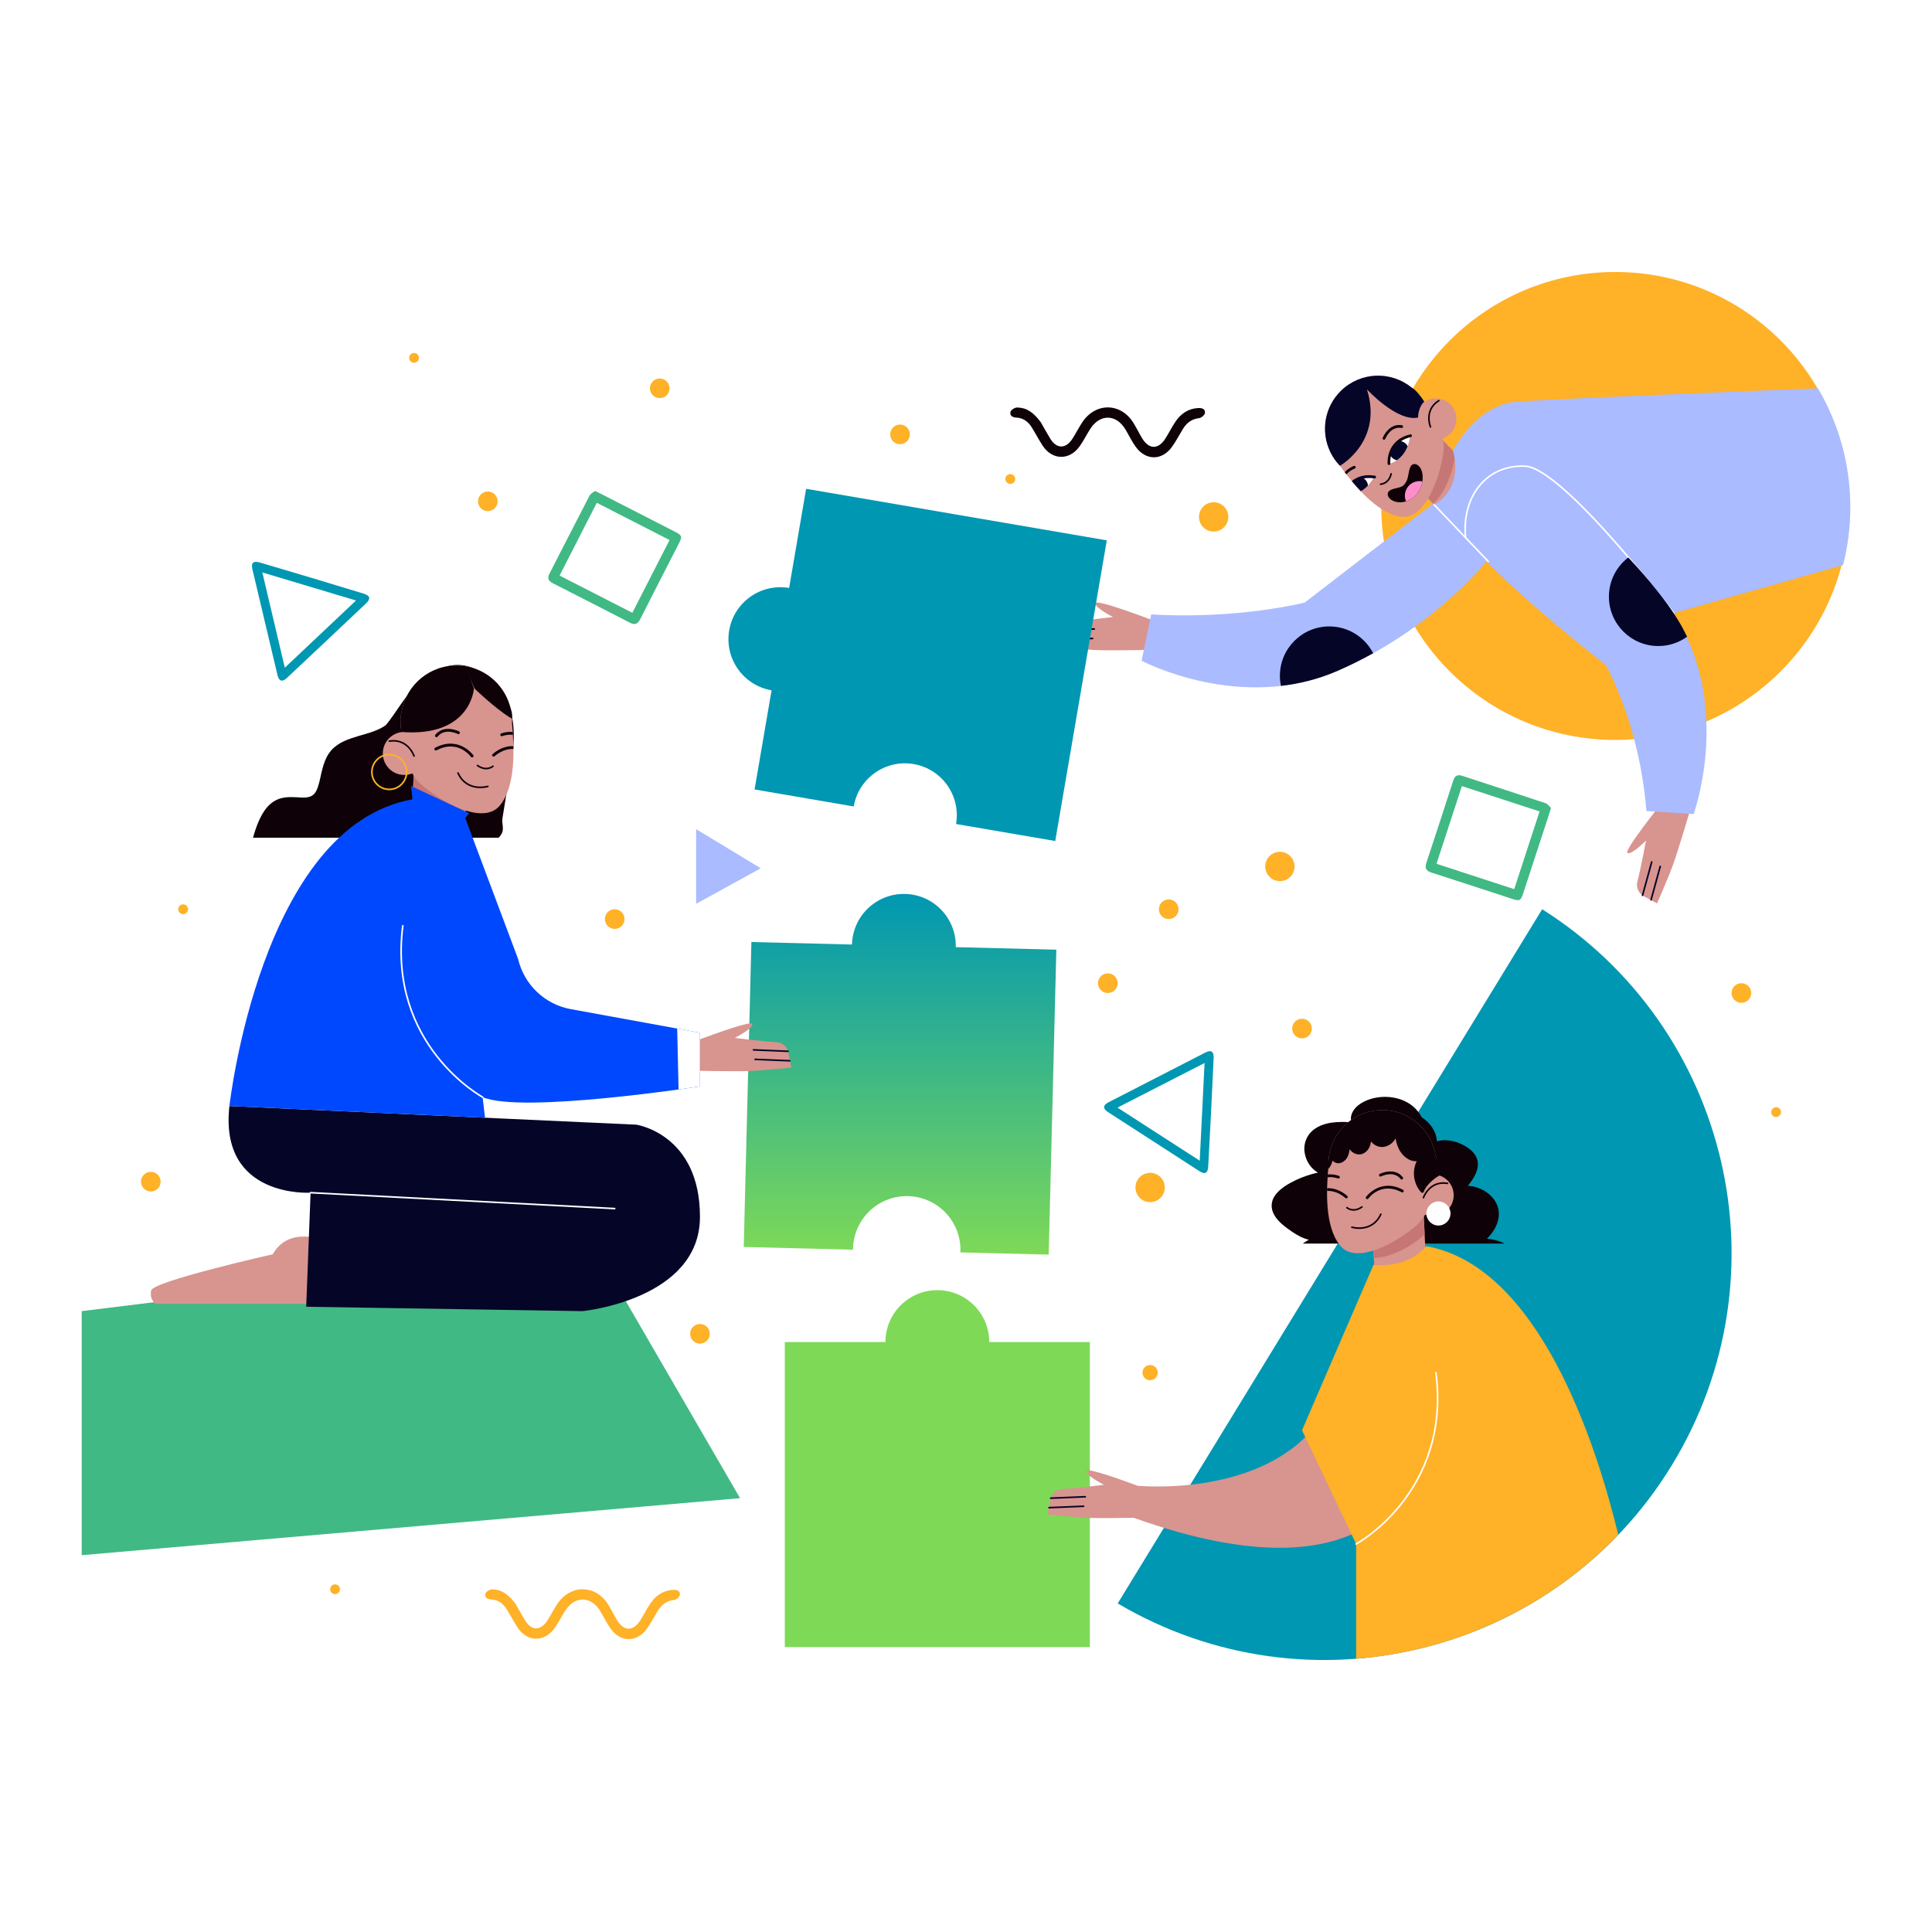
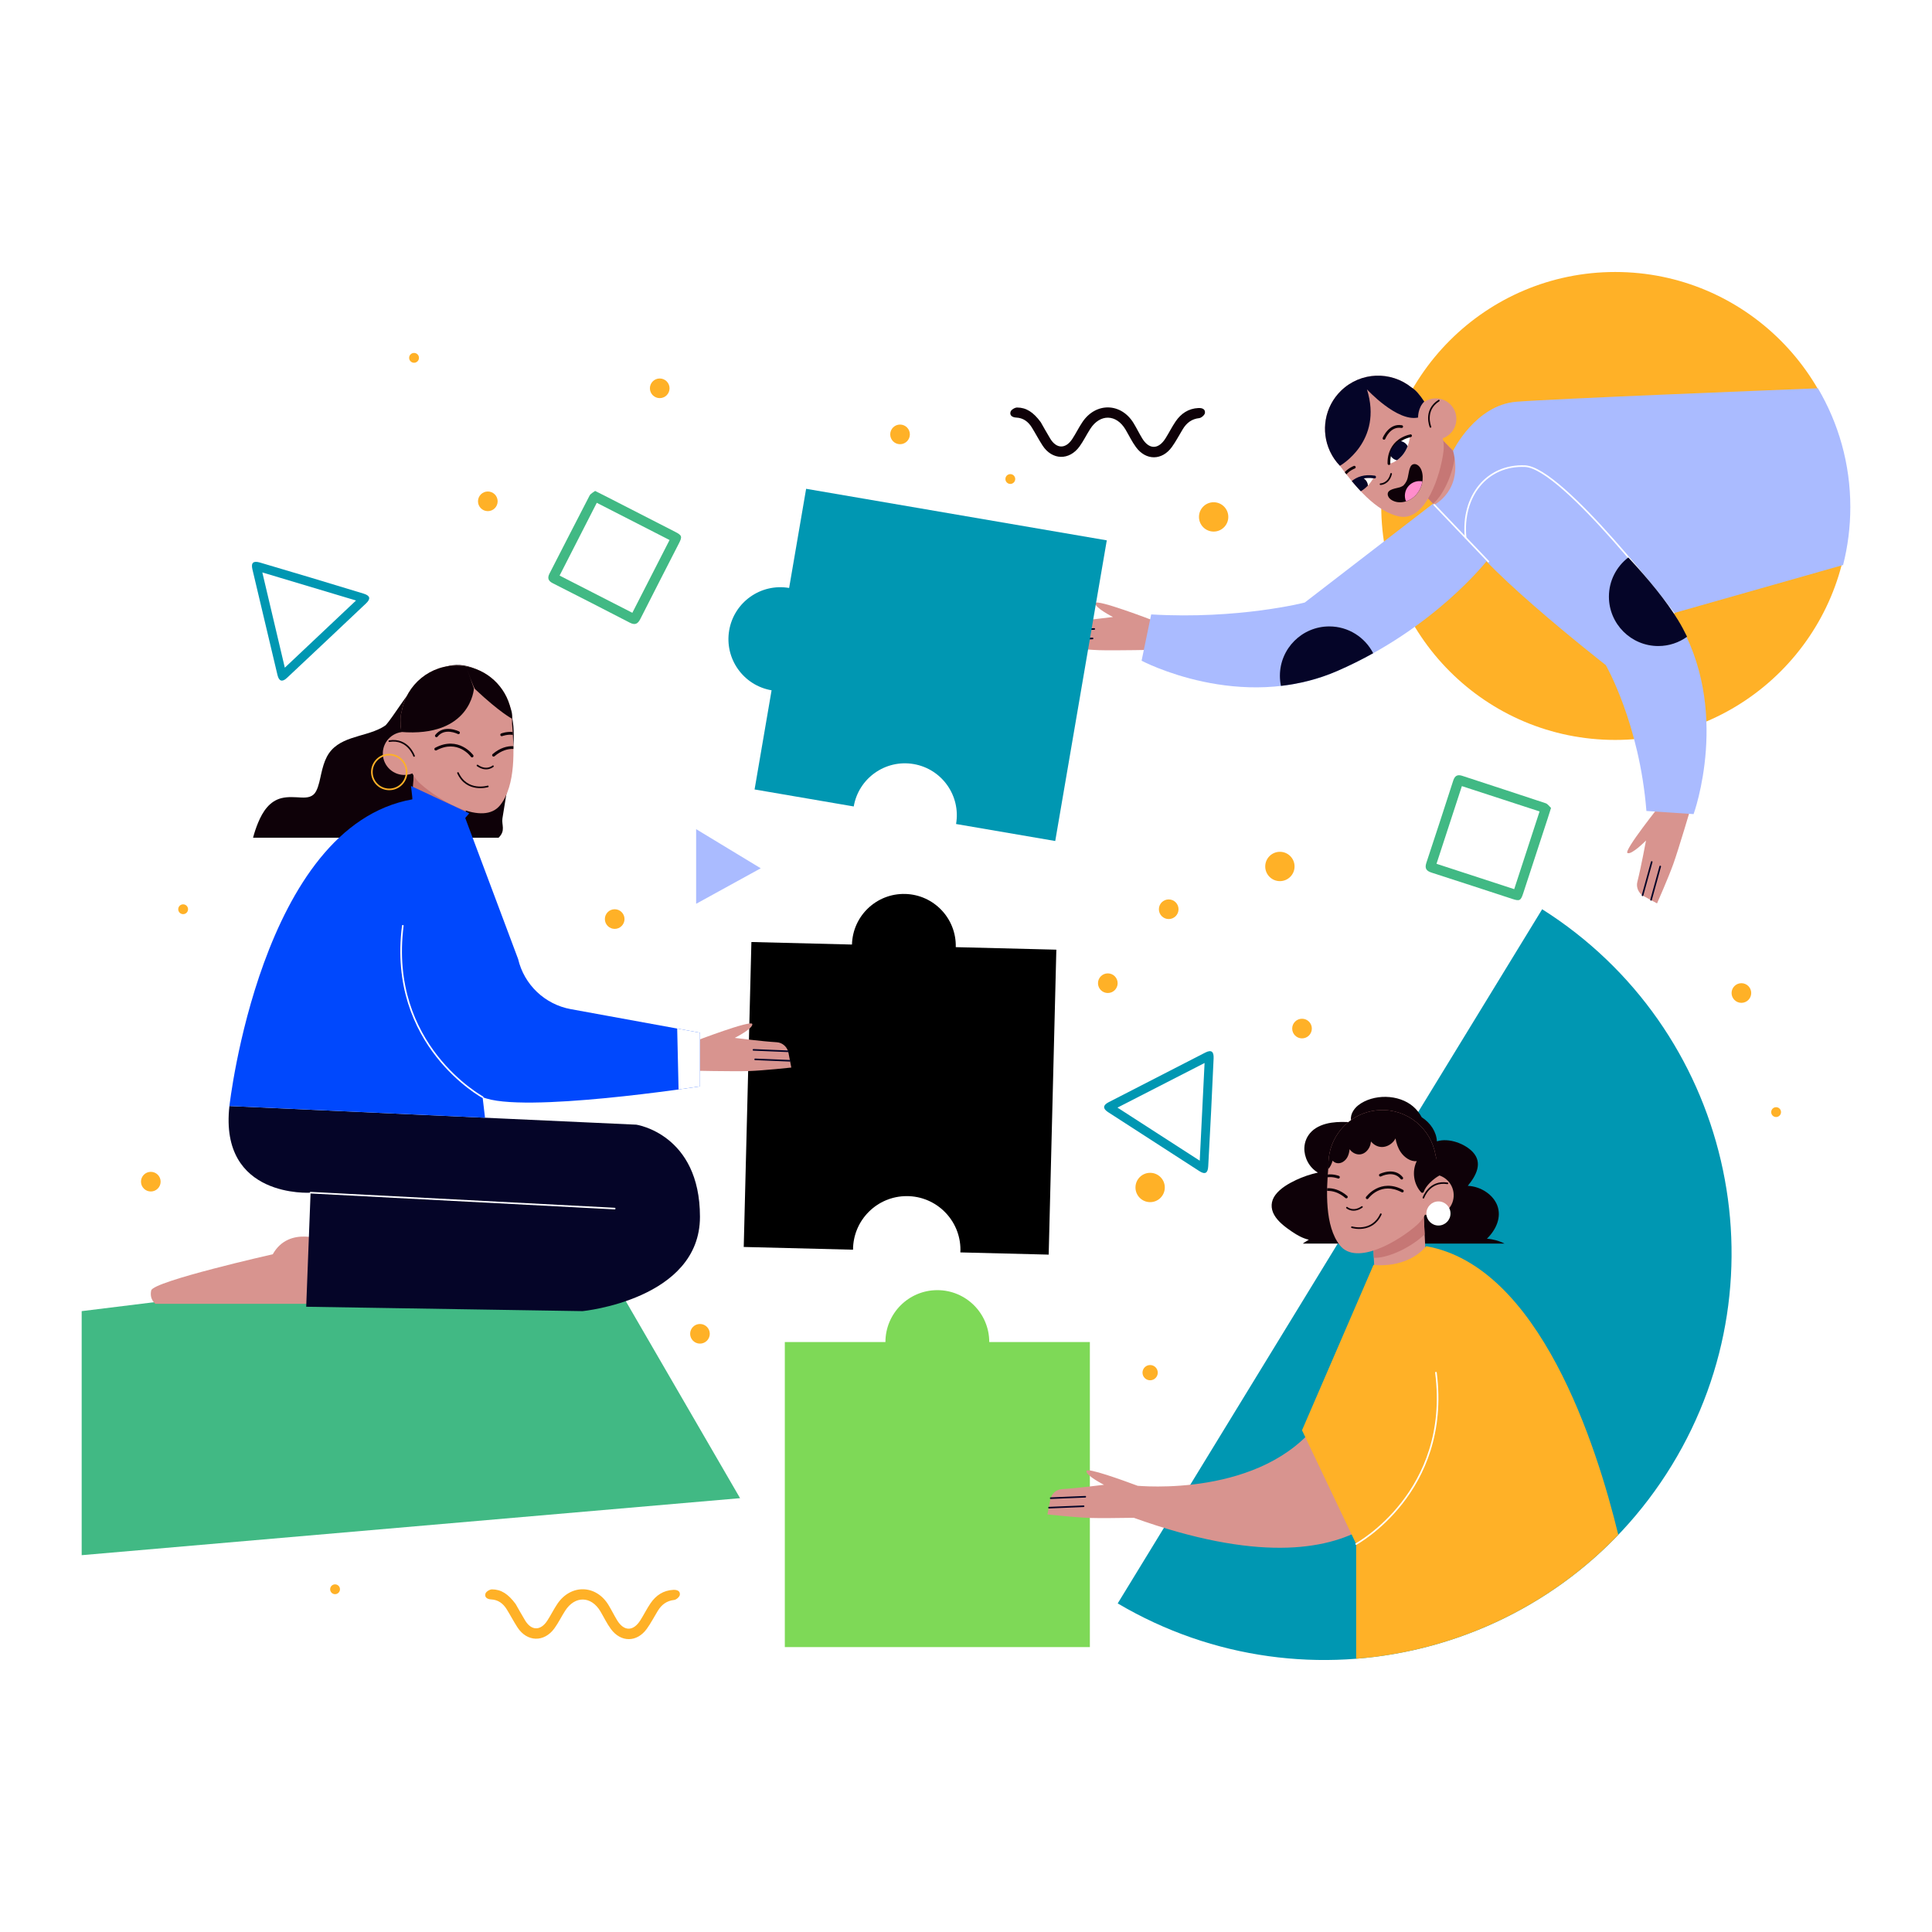
<svg xmlns="http://www.w3.org/2000/svg" width="600" height="600" viewBox="0 0 600 600" fill="none">
  <g clip-path="url(#clip0_234_224)">
    <path d="M600 0H0V600H600V0Z" fill="white" />
    <path d="M307.222 416.788C307.222 407.884 300.004 400.666 291.1 400.666C282.196 400.666 274.979 407.884 274.979 416.788H243.733V511.522H338.467V416.788H307.222Z" fill="#7ED957" />
    <path d="M296.822 294.146C297.046 285.246 290.011 277.849 281.111 277.625C272.21 277.402 264.814 284.436 264.589 293.336L233.353 292.552L230.975 387.256L264.916 388.108C264.936 378.912 272.395 371.464 281.596 371.464C290.808 371.464 298.277 378.932 298.277 388.145C298.277 388.415 298.249 388.678 298.236 388.945L325.679 389.634L328.057 294.93L296.822 294.146Z" fill="url(#paint0_linear_234_224)" />
    <path d="M501.617 229.792C541.746 229.792 574.278 197.26 574.278 157.13C574.278 117.001 541.746 84.469 501.617 84.469C461.487 84.469 428.956 117.001 428.956 157.13C428.956 197.26 461.487 229.792 501.617 229.792Z" fill="#FFB127" />
    <path d="M357.988 192.641C357.988 192.641 340.391 185.879 340.187 187.324C339.983 188.77 345.642 191.615 345.642 191.615C345.642 191.615 337.228 192.689 332.576 192.965C330.816 193.069 329.305 194.437 328.966 196.213L328.082 200.826C328.082 200.826 336.62 201.75 341.28 201.913C345.94 202.076 359.903 201.776 359.903 201.776L357.988 192.641Z" fill="#D8948F" />
    <path d="M329.095 195.773L339.83 195.331" stroke="#050528" stroke-width="0.5" stroke-miterlimit="10" stroke-linecap="round" stroke-linejoin="round" />
    <path d="M328.571 198.719L339.306 198.277" stroke="#050528" stroke-width="0.5" stroke-miterlimit="10" stroke-linecap="round" stroke-linejoin="round" />
    <path d="M515.92 249.58C515.92 249.58 504.12 264.282 505.434 264.917C506.749 265.552 511.182 261.026 511.182 261.026C511.182 261.026 509.642 269.369 508.489 273.882C508.052 275.591 508.896 277.446 510.484 278.311L514.608 280.558C514.608 280.558 518.088 272.706 519.662 268.318C521.238 263.929 525.203 250.538 525.203 250.538L515.92 249.58Z" fill="#D8948F" />
    <path d="M510.104 278.053L512.953 267.694" stroke="#050528" stroke-width="0.5" stroke-miterlimit="10" stroke-linecap="round" stroke-linejoin="round" />
    <path d="M512.752 279.45L515.599 269.09" stroke="#050528" stroke-width="0.5" stroke-miterlimit="10" stroke-linecap="round" stroke-linejoin="round" />
    <path d="M459.512 159.887C462.643 156.841 462.714 151.789 459.668 148.657L448.472 137.146C445.428 134.015 440.375 133.944 437.244 136.99C434.113 140.035 434.042 145.087 437.088 148.218L448.284 159.73C451.328 162.862 456.382 162.932 459.512 159.887Z" fill="#D8948F" />
    <path d="M436.759 137.461L437.729 136.518C440.593 133.733 445.216 133.796 448.002 136.661L451.972 140.742C451.348 147.322 448.034 154.014 445.06 156.414L436.618 147.733C433.831 144.869 433.895 140.246 436.759 137.461Z" fill="#C67775" />
    <path d="M416.122 144.654C414.832 143.321 413.825 141.821 413.074 140.232C413.035 140.168 413.009 140.122 412.997 140.099C412.997 140.099 413.006 140.088 413.009 140.087C410.16 133.908 411.323 126.353 416.478 121.339C422.539 115.445 431.962 115.151 438.37 120.347C438.377 120.35 438.385 120.352 438.392 120.355C441.538 122.185 445.362 129.751 447.322 133.998C448.211 135.925 448.546 138.053 448.29 140.16C447.422 147.305 442.848 161.944 434.688 160.422C427.342 159.052 420.578 150.708 416.122 144.654Z" fill="#D8948F" />
    <path d="M428.729 150.368C428.729 150.368 431.269 150.358 432.031 147.157" stroke="#0E0108" stroke-width="0.5" stroke-miterlimit="10" stroke-linecap="round" stroke-linejoin="round" />
    <path d="M435.605 132.79C435.666 132.73 435.71 132.65 435.727 132.56C435.769 132.329 435.616 132.107 435.384 132.065C431.306 131.326 429.436 135.929 429.418 135.976C429.331 136.194 429.438 136.441 429.656 136.529C429.875 136.615 430.123 136.51 430.21 136.29C430.274 136.127 431.844 132.29 435.232 132.904C435.372 132.93 435.509 132.883 435.605 132.79Z" fill="#0E0108" />
    <path d="M418.138 147.319C417.96 147.09 417.785 146.864 417.612 146.639C418.814 145.316 420.422 144.708 420.449 144.697C420.67 144.617 420.916 144.731 420.995 144.953C421.075 145.174 420.961 145.417 420.74 145.499C420.715 145.507 419.186 146.082 418.138 147.319Z" fill="#0E0108" />
    <path d="M431.78 143.939C431.78 143.939 437.299 142.643 437.962 134.902C437.962 134.902 429.848 137.944 431.78 143.939Z" fill="white" />
    <path d="M431.653 144.287C431.743 144.199 431.794 144.073 431.78 143.939C431.754 143.672 431.213 137.394 438.16 135.731C438.389 135.676 438.529 135.446 438.475 135.217C438.42 134.988 438.19 134.848 437.962 134.902C430.28 136.741 430.924 143.952 430.932 144.025C430.956 144.259 431.165 144.43 431.399 144.406C431.498 144.396 431.586 144.352 431.653 144.287Z" fill="#0E0108" />
    <path d="M450.491 125.656C448.032 123.127 443.989 123.071 441.461 125.53C438.932 127.988 438.876 132.031 441.335 134.558C443.793 137.087 447.836 137.143 450.363 134.684C452.892 132.227 452.948 128.184 450.491 125.656Z" fill="#D8948F" />
    <path d="M444.251 132.577C444.251 132.577 442.09 127.42 446.842 124.411" stroke="#0E0108" stroke-width="0.5" stroke-miterlimit="10" stroke-linecap="round" stroke-linejoin="round" />
    <path d="M433.828 142.938C433.34 142.831 432.87 142.616 432.469 142.262C432.058 141.899 431.782 141.446 431.616 140.962C432 139.277 433.174 137.941 434.41 136.957C435.146 136.94 435.893 137.182 436.489 137.707C436.774 137.958 436.991 138.253 437.158 138.57C436.3 140.825 434.959 142.159 433.828 142.938Z" fill="#050528" />
    <path d="M423.497 148.572C424.372 148.403 425.371 148.367 426.509 148.518C425.971 149.418 425.403 150.18 424.819 150.798C424.787 150.442 424.699 150.085 424.534 149.744C424.291 149.248 423.925 148.858 423.497 148.572Z" fill="white" />
    <path d="M422.604 152.561C422.64 152.539 422.677 152.519 422.713 152.497C422.834 152.424 422.957 152.35 423.079 152.268C423.19 152.195 423.3 152.118 423.41 152.036C423.541 151.942 423.671 151.838 423.802 151.733C423.906 151.648 424.012 151.565 424.116 151.472C424.272 151.334 424.428 151.182 424.584 151.027C424.662 150.949 424.741 150.881 424.819 150.798C424.787 150.442 424.699 150.085 424.534 149.744C424.291 149.248 423.926 148.859 423.498 148.572C424.373 148.403 425.372 148.367 426.51 148.518C426.618 148.532 426.725 148.543 426.835 148.561C427.068 148.598 427.286 148.44 427.324 148.208C427.361 147.976 427.202 147.757 426.97 147.72C423.652 147.187 421.354 148.133 419.804 149.399C419.87 149.478 419.938 149.557 420.004 149.636C420.004 149.636 420.004 149.636 420.006 149.64C420.114 149.77 420.227 149.899 420.336 150.029C421.062 150.884 421.819 151.733 422.604 152.561Z" fill="#050528" />
    <path d="M433.981 155.936C435.348 156.133 436.738 155.812 437.939 155.152C440.17 153.925 441.617 151.464 441.806 148.951C441.904 147.662 441.721 146.159 440.942 145.087C440.144 143.99 438.665 143.621 437.996 145.038C437.346 146.418 437.478 148.019 436.816 149.402C436.574 149.905 436.241 150.378 435.839 150.782C435.515 151 435.161 151.184 434.767 151.32C433.703 151.685 430.888 151.866 430.966 153.5C431.034 154.946 432.742 155.758 433.981 155.936Z" fill="#0E0108" />
    <path d="M437.432 150.947C438.545 149.687 440.191 149.201 441.731 149.495C441.389 151.813 440.008 154.015 437.939 155.152C437.525 155.378 437.084 155.549 436.634 155.688C436.008 154.13 436.246 152.291 437.432 150.947Z" fill="#FF8DCC" />
    <path d="M445.058 156.414L405.199 187.121C405.199 187.121 384.697 192.412 357.514 190.814L354.532 205.195C354.532 205.195 385.193 221.441 415.272 208.391C445.351 195.341 461.863 174.034 461.863 174.034L445.058 156.414Z" fill="#AABBFF" />
    <path d="M520.783 192.226C509.882 174.334 479.137 145.994 472.061 145.994C462.227 145.994 454.255 153.966 454.255 163.8C454.255 171.872 498.697 206.556 498.697 206.556C498.697 206.556 509.155 224.706 511.308 251.852L525.962 252.829C525.962 252.829 537.842 220.226 520.783 192.226Z" fill="#AABBFF" />
    <path d="M572.388 175.469C573.852 169.717 574.634 163.693 574.634 157.487C574.634 144.014 570.954 131.408 564.565 120.592C550.061 121.163 482.299 123.856 470.935 124.766C458.195 125.788 451.264 140.004 451.264 140.004C454.508 152.304 445.415 156.769 445.415 156.769C453.314 174.613 510.929 192.928 510.929 192.928L572.388 175.469Z" fill="#AABBFF" />
    <path d="M445.415 156.77L462.221 174.391" stroke="white" stroke-width="0.5" stroke-miterlimit="10" stroke-linecap="round" stroke-linejoin="round" />
    <path d="M519.758 190.421C519.758 190.421 485.431 145.252 473.597 144.764C461.762 144.277 453.876 154.073 455.154 166.982" stroke="white" stroke-width="0.5" stroke-miterlimit="10" stroke-linecap="round" stroke-linejoin="round" />
    <path d="M523.94 197.743C523.106 196.012 522.179 194.288 521.14 192.583C517.591 186.758 511.936 179.83 505.682 173.129C502.03 175.933 499.664 180.331 499.664 185.292C499.664 193.764 506.532 200.632 515.004 200.632C518.342 200.632 521.423 199.554 523.94 197.743Z" fill="#050528" />
    <path d="M426.454 202.861C423.905 197.923 418.764 194.54 412.824 194.54C404.352 194.54 397.484 201.408 397.484 209.881C397.484 210.955 397.597 212.003 397.807 213.013C403.498 212.36 409.396 210.941 415.274 208.39C419.24 206.67 422.964 204.803 426.454 202.861Z" fill="#050528" />
    <path d="M424.519 120.924C424.519 120.924 433.867 131.076 440.401 129.67C440.401 129.67 440.293 126.662 442.32 124.716C441.011 122.735 439.649 121.086 438.394 120.355C438.386 120.352 438.378 120.35 438.371 120.347C431.962 115.15 422.54 115.444 416.479 121.339C411.324 126.353 410.161 133.908 413.01 140.087L412.998 140.099C413.01 140.122 413.036 140.168 413.075 140.232C413.826 141.822 414.834 143.321 416.123 144.654C416.123 144.654 429.595 137.107 424.519 120.924Z" fill="#050528" />
    <path d="M478.934 282.372C537.174 319.198 555.254 396.084 519.184 455.075C483.113 514.064 406.435 533.01 347.114 497.952L478.934 282.372Z" fill="#0097B2" />
    <path d="M467.22 386.201H404.592C405.197 385.784 405.82 385.384 406.466 385.009C404.542 384.566 402.803 383.564 401.268 382.526C399.113 381.068 396.902 379.402 395.713 377.296C394.562 375.259 394.643 373.021 396.083 371.09C397.571 369.096 400.039 367.627 402.479 366.467C404.61 365.454 406.907 364.687 409.285 364.157C406.432 362.504 404.968 359.246 405.079 356.46C405.154 354.592 405.894 352.764 407.39 351.328C408.917 349.862 411.17 349.004 413.464 348.665C415.552 348.356 417.668 348.385 419.772 348.54C419.014 346.752 420.139 344.56 421.834 343.237C424.099 341.47 427.288 340.58 430.406 340.64C433.585 340.702 436.655 341.731 438.85 343.616C439.991 344.597 440.869 345.737 441.52 346.962C444.316 348.761 446.099 351.552 446.243 354.443C450.061 353.269 455.029 355.264 457.366 357.752C460.552 361.146 458.448 365.098 455.839 368.263C460.003 368.477 463.716 371.068 464.977 374.332C466.376 377.953 464.69 381.839 461.779 384.695C463.675 384.826 465.594 385.362 467.22 386.201Z" fill="#0E0108" />
    <path d="M435.302 402.978C439.729 402.768 443.178 398.974 442.968 394.548L442.194 378.272C441.984 373.846 438.19 370.397 433.764 370.607C429.337 370.817 425.888 374.611 426.098 379.037L426.872 395.312C427.082 399.738 430.877 403.188 435.302 402.978Z" fill="#D8948F" />
    <path d="M433.079 370.639L434.449 370.574C438.498 370.382 441.97 373.538 442.162 377.587L442.435 383.358C437.539 387.94 430.523 390.8 426.648 390.625L426.065 378.353C425.874 374.303 429.03 370.831 433.079 370.639Z" fill="#C67775" />
    <path d="M412.558 362.237C412.474 360.356 412.716 358.54 413.213 356.826C413.226 356.752 413.238 356.698 413.244 356.672C413.244 356.672 413.258 356.671 413.261 356.671C415.248 350.059 421.208 345.098 428.497 344.752C437.066 344.345 444.426 350.453 445.805 358.71C445.807 358.717 445.814 358.724 445.817 358.732C446.978 362.237 444.8 370.559 443.435 375.103C442.816 377.166 441.64 379.008 440.029 380.437C434.568 385.285 421.252 393.338 416.072 386.698C411.409 380.722 411.876 369.835 412.558 362.237Z" fill="#D8948F" />
    <path d="M418.3 375.054C418.3 375.054 420.239 376.752 422.968 374.832" stroke="#0E0108" stroke-width="0.5" stroke-miterlimit="10" stroke-linecap="round" stroke-linejoin="round" />
    <path d="M435.341 366.312C435.428 366.307 435.515 366.277 435.588 366.22C435.775 366.072 435.808 365.8 435.66 365.612C433.057 362.31 428.542 364.552 428.497 364.576C428.284 364.684 428.2 364.944 428.308 365.156C428.416 365.369 428.675 365.455 428.888 365.346C429.048 365.266 432.818 363.404 434.981 366.148C435.07 366.262 435.205 366.319 435.341 366.312Z" fill="#0E0108" />
    <path d="M412.298 365.617C412.316 365.323 412.336 365.034 412.356 364.746C414.158 364.549 415.79 365.167 415.818 365.177C416.04 365.264 416.149 365.516 416.062 365.737C415.974 365.959 415.724 366.068 415.501 365.981C415.476 365.974 413.928 365.382 412.298 365.617Z" fill="#0E0108" />
    <path d="M424.609 372.396C424.736 372.39 424.86 372.329 424.94 372.217C425.099 371.996 428.908 366.86 435.306 370.266C435.517 370.378 435.779 370.298 435.89 370.087C436.002 369.876 435.922 369.614 435.712 369.503C428.638 365.738 424.279 371.653 424.237 371.713C424.098 371.908 424.142 372.178 424.337 372.317C424.42 372.376 424.516 372.401 424.609 372.396Z" fill="#0E0108" />
    <path d="M412.152 369.004C413.995 368.938 416.156 369.487 418.399 371.393C418.582 371.548 418.603 371.82 418.448 372.002C418.294 372.185 418.021 372.206 417.839 372.053C415.77 370.295 413.801 369.786 412.136 369.845C412.139 369.562 412.146 369.283 412.152 369.004Z" fill="#0E0108" />
    <path d="M451.451 370.894C451.28 367.32 448.246 364.56 444.672 364.729C441.098 364.9 438.338 367.934 438.508 371.508C438.678 375.082 441.713 377.842 445.286 377.672C448.86 377.503 451.62 374.467 451.451 370.894Z" fill="#D8948F" />
    <path d="M442.056 371.962C442.056 371.962 443.879 366.589 449.514 367.495" stroke="#0E0108" stroke-width="0.5" stroke-miterlimit="10" stroke-linecap="round" stroke-linejoin="round" />
    <path d="M419.849 381.125C419.849 381.125 426.122 383.012 428.834 377.084" stroke="#0E0108" stroke-width="0.5" stroke-miterlimit="10" stroke-linecap="round" stroke-linejoin="round" />
    <path d="M412.558 362.237C412.474 360.356 412.716 358.54 413.213 356.826C413.226 356.752 413.238 356.698 413.244 356.672C413.244 356.672 413.258 356.671 413.261 356.671C415.248 350.059 421.208 345.098 428.497 344.752C437.066 344.345 444.426 350.453 445.805 358.711C445.807 358.718 445.814 358.726 445.817 358.733C446.339 360.308 447.096 365.299 447.013 365.08C445.253 365.983 442.74 368.287 442.194 370.081C442.09 370.424 441.624 370.586 441.362 370.301C438.964 367.688 438.444 363.731 439.988 360.589C438.048 360.85 436.051 359.354 434.993 357.786C434.14 356.52 433.655 355.054 433.385 353.544C433.238 353.825 433.068 354.1 432.852 354.365C432.043 355.357 430.878 356.052 429.598 356.192C428.108 356.356 426.69 355.627 425.778 354.502C425.707 355.085 425.568 355.656 425.316 356.201C424.789 357.335 423.788 358.306 422.515 358.49C421.258 358.673 420.005 358.03 419.244 357.046C419.203 356.993 419.172 356.936 419.135 356.882C418.962 358.469 418.471 359.952 417.101 360.81C416.179 361.387 415 361.441 414.138 360.727C414.036 360.643 413.942 360.552 413.857 360.455C413.574 361.45 413.146 362.402 412.487 363.082C412.51 362.798 412.534 362.512 412.558 362.237Z" fill="#0E0108" />
    <path d="M450.464 376.855C450.464 374.788 448.788 373.111 446.72 373.111C444.653 373.111 442.976 374.788 442.976 376.855C442.976 378.923 444.653 380.599 446.72 380.599C448.789 380.599 450.464 378.923 450.464 376.855Z" fill="white" />
    <path d="M326.177 465.712C326.516 463.936 328.027 462.568 329.788 462.463C334.438 462.187 342.853 461.113 342.853 461.113C342.853 461.113 337.194 458.268 337.398 456.822C337.56 455.67 348.763 459.728 353.309 461.425C359.024 461.884 397.97 463.946 412.723 436.612L438.395 457.091C438.395 457.091 428.269 498.721 352.11 471.366C347.626 471.438 341.333 471.51 338.492 471.41C333.833 471.247 325.295 470.323 325.295 470.323L326.177 465.712Z" fill="#D8948F" />
    <path d="M326.306 465.271L337.042 464.83" stroke="#050528" stroke-width="0.5" stroke-miterlimit="10" stroke-linecap="round" stroke-linejoin="round" />
    <path d="M325.782 468.217L336.517 467.776" stroke="#050528" stroke-width="0.5" stroke-miterlimit="10" stroke-linecap="round" stroke-linejoin="round" />
    <path d="M404.353 444.18L426.554 392.81C426.554 392.81 436.768 394.289 442.921 387.016C478.049 393.221 495.8 448.71 502.576 476.645C480.767 499.421 451.566 512.755 421.166 515.141V479.5L404.353 444.18Z" fill="#FFB127" />
    <path d="M421.168 479.5C421.168 479.5 450.688 463.481 445.944 426.29" stroke="white" stroke-width="0.5" stroke-miterlimit="10" stroke-linecap="round" stroke-linejoin="round" />
    <path d="M229.834 465.271L184.739 387.523L25.366 407.185V482.975L229.834 465.271Z" fill="#41B984" />
    <path d="M156.989 248.276C156.672 250.236 156.355 252.197 156.037 254.158C155.713 256.165 157.122 257.92 154.847 260.155H78.594C79.012 258.553 79.537 256.981 80.173 255.451C81.576 252.079 83.686 248.767 87.466 247.858C89.482 247.373 91.514 247.577 93.558 247.676C95.478 247.77 97.234 247.55 98.183 245.687C99.044 243.995 99.358 241.997 99.786 240.166C100.195 238.415 100.658 236.656 101.495 235.052C104.848 228.624 112.781 229.078 118.441 226.056C118.91 225.805 119.352 225.522 119.78 225.222C120.578 224.321 121.283 223.32 121.963 222.37C123.605 220.079 125.124 217.705 126.854 215.478C129.641 211.891 133.218 208.568 137.666 207.356C138.562 206.989 139.514 206.731 140.509 206.597C143.663 206.17 146.818 207.101 149.52 208.715C152.411 210.442 154.942 212.939 156.613 215.868C158.293 218.812 159.126 222.12 159.43 225.476C159.773 229.284 159.361 233.108 158.814 236.875C158.26 240.683 157.603 244.477 156.989 248.276Z" fill="#0E0108" />
    <path d="M135.556 266.77C130.99 266.552 127.43 262.639 127.648 258.072L128.446 241.283C128.663 236.717 132.576 233.158 137.143 233.375C141.709 233.592 145.268 237.505 145.051 242.071L144.253 258.862C144.035 263.429 140.122 266.987 135.556 266.77Z" fill="#D8948F" />
    <path d="M137.849 233.408L136.435 233.341C132.258 233.143 128.677 236.399 128.479 240.576L128.196 246.529C133.247 251.256 140.485 254.207 144.482 254.026L145.084 241.366C145.283 237.188 142.027 233.608 137.849 233.408Z" fill="#C67775" />
    <path d="M159.019 224.741C159.107 222.8 158.856 220.927 158.344 219.16C158.329 219.083 158.318 219.028 158.311 219.001C158.311 219.001 158.297 219 158.294 219C156.245 212.179 150.095 207.061 142.576 206.704C133.735 206.284 126.143 212.585 124.721 221.104C124.718 221.111 124.711 221.118 124.709 221.126C123.511 224.742 125.758 233.327 127.166 238.015C127.806 240.143 129.018 242.044 130.68 243.518C136.314 248.52 150.052 256.828 155.394 249.978C160.204 243.81 159.722 232.579 159.019 224.741Z" fill="#D8948F" />
    <path d="M153.096 237.964C153.096 237.964 151.096 239.716 148.28 237.734" stroke="#0E0108" stroke-width="0.5" stroke-miterlimit="10" stroke-linecap="round" stroke-linejoin="round" />
    <path d="M135.516 228.946C135.426 228.941 135.337 228.91 135.262 228.85C135.068 228.697 135.035 228.416 135.187 228.223C137.873 224.816 142.531 227.129 142.577 227.154C142.796 227.266 142.884 227.533 142.772 227.754C142.661 227.974 142.393 228.062 142.172 227.95C142.008 227.867 138.118 225.947 135.887 228.776C135.796 228.893 135.656 228.952 135.516 228.946Z" fill="#0E0108" />
    <path d="M159.287 228.228C159.268 227.926 159.248 227.627 159.227 227.33C157.367 227.128 155.684 227.765 155.656 227.776C155.426 227.866 155.314 228.126 155.404 228.354C155.494 228.583 155.752 228.695 155.982 228.606C156.008 228.595 157.607 227.986 159.287 228.228Z" fill="#0E0108" />
    <path d="M146.586 235.222C146.455 235.216 146.328 235.152 146.244 235.037C146.081 234.809 142.151 229.511 135.551 233.023C135.334 233.138 135.064 233.057 134.947 232.838C134.832 232.621 134.915 232.351 135.132 232.235C142.43 228.352 146.926 234.452 146.97 234.515C147.113 234.715 147.068 234.994 146.868 235.136C146.783 235.2 146.683 235.226 146.586 235.222Z" fill="#0E0108" />
    <path d="M159.438 231.721C157.537 231.653 155.306 232.22 152.994 234.185C152.806 234.344 152.783 234.626 152.942 234.814C153.102 235.002 153.384 235.025 153.571 234.865C155.705 233.052 157.736 232.526 159.454 232.588C159.451 232.297 159.444 232.009 159.438 231.721Z" fill="#0E0108" />
    <path d="M118.897 233.671C119.072 229.984 122.203 227.137 125.891 227.312C129.578 227.488 132.425 230.618 132.25 234.306C132.074 237.994 128.944 240.84 125.256 240.665C121.568 240.49 118.722 237.359 118.897 233.671Z" fill="#D8948F" />
    <path d="M128.588 234.773C128.588 234.773 126.708 229.23 120.895 230.165" stroke="#0E0108" stroke-width="0.5" stroke-miterlimit="10" stroke-linecap="round" stroke-linejoin="round" />
    <path d="M151.498 244.225C151.498 244.225 145.026 246.173 142.228 240.056" stroke="#0E0108" stroke-width="0.5" stroke-miterlimit="10" stroke-linecap="round" stroke-linejoin="round" />
    <path d="M124.709 221.126C124.711 221.118 124.718 221.112 124.721 221.104C126.143 212.585 133.736 206.282 142.576 206.704C150.095 207.061 156.245 212.179 158.294 219C158.297 219 158.311 219.001 158.311 219.001C158.318 219.028 158.329 219.083 158.344 219.158C158.856 220.926 159.124 221.275 159.036 223.216C159.036 223.216 155.372 221.365 147.539 214.019C147.032 213.545 145.06 207.804 145.06 207.804L147.185 213.823C147.185 213.823 146.268 229.132 124.37 227.304L124.572 226.67C124.296 224.447 124.27 222.452 124.709 221.126Z" fill="#0E0108" />
    <path d="M126.282 239.755C126.282 236.774 123.865 234.358 120.884 234.358C117.904 234.358 115.487 236.774 115.487 239.755C115.487 242.736 117.904 245.153 120.884 245.153C123.865 245.152 126.282 242.736 126.282 239.755Z" stroke="#FFB127" stroke-width="0.5" stroke-miterlimit="10" stroke-linecap="round" stroke-linejoin="round" />
    <path d="M101.004 385.364C101.004 385.364 89.824 380.42 84.71 389.522C84.71 389.522 47.573 397.894 46.955 400.759C46.337 403.625 48.304 404.917 48.304 404.917H100.217L101.004 385.364Z" fill="#D8948F" />
    <path d="M71.249 343.487L197.623 349.278C197.623 349.278 217.38 352.174 217.38 377.891C217.38 403.608 180.932 407.185 180.932 407.185L95.093 405.823L96.455 370.397C96.455 370.397 68.012 372.27 71.249 343.487Z" fill="#050528" />
    <path d="M96.456 370.397L190.897 375.336" stroke="white" stroke-width="0.5" stroke-miterlimit="10" stroke-linecap="round" stroke-linejoin="round" />
    <path d="M215.839 323.354C215.839 323.354 233.436 316.592 233.64 318.037C233.844 319.483 228.185 322.328 228.185 322.328C228.185 322.328 236.599 323.402 241.25 323.678C243.011 323.783 244.522 325.151 244.861 326.927L245.744 331.54C245.744 331.54 237.206 332.464 232.547 332.627C227.887 332.79 213.924 332.49 213.924 332.49L215.839 323.354Z" fill="#D8948F" />
    <path d="M244.73 326.486L233.996 326.045" stroke="#050528" stroke-width="0.5" stroke-miterlimit="10" stroke-linecap="round" stroke-linejoin="round" />
    <path d="M245.255 329.432L234.521 328.991" stroke="#050528" stroke-width="0.5" stroke-miterlimit="10" stroke-linecap="round" stroke-linejoin="round" />
    <path d="M71.249 343.487C71.249 343.487 80.944 256.564 128.116 248.232L127.638 244.094L145.729 252.576L144.482 254.027L160.91 297.846C162.785 305.822 169.207 311.93 177.268 313.4L217.38 320.719V337.384C217.38 337.384 161.92 345.972 149.87 340.716L150.628 347.124L71.249 343.487Z" fill="#0048FD" />
    <path d="M149.87 340.716C149.87 340.716 120.35 324.697 125.094 287.507" stroke="white" stroke-width="0.5" stroke-miterlimit="10" stroke-linecap="round" stroke-linejoin="round" />
    <path d="M217.38 320.719L210.307 319.428L210.737 338.341L217.38 337.382V320.719Z" fill="white" />
    <path d="M245.07 182.598C236.294 181.093 227.96 186.988 226.456 195.763C224.951 204.539 230.845 212.873 239.621 214.378L234.341 245.173L265.136 250.453C266.641 241.678 274.975 235.783 283.751 237.288C292.526 238.793 298.421 247.127 296.916 255.902L327.713 261.182L343.722 167.81L250.35 151.801L245.07 182.598Z" fill="#0097B2" />
    <path d="M481.688 250.913C481.238 252.326 480.943 253.274 480.635 254.219C478.105 261.961 475.577 269.704 473.04 277.444C472.298 279.707 471.932 279.906 469.735 279.191C461.362 276.463 453 273.696 444.613 271.01C442.932 270.472 442.399 269.669 442.975 267.936C445.795 259.453 448.56 250.952 451.306 242.446C451.79 240.943 452.585 240.436 454.133 240.946C462.749 243.786 471.384 246.565 479.988 249.443C480.7 249.679 481.219 250.493 481.688 250.913ZM446.119 268.259C454.224 270.904 462.175 273.498 470.25 276.133C472.912 267.979 475.493 260.071 478.127 252.001C470.006 249.353 462.097 246.774 453.998 244.133C451.35 252.245 448.768 260.15 446.119 268.259Z" fill="#41B984" />
    <path d="M184.817 152.464C186.143 153.13 187.033 153.569 187.918 154.021C195.168 157.732 202.42 161.441 209.666 165.158C211.786 166.246 211.925 166.638 210.874 168.696C206.869 176.539 202.826 184.364 198.86 192.227C198.066 193.802 197.189 194.203 195.568 193.363C187.631 189.251 179.668 185.188 171.696 181.144C170.288 180.43 169.91 179.566 170.657 178.117C174.811 170.053 178.908 161.958 183.097 153.912C183.444 153.246 184.328 152.861 184.817 152.464ZM196.38 190.309C200.261 182.719 204.068 175.271 207.936 167.708C200.299 163.802 192.893 160.015 185.335 156.15C181.448 163.756 177.662 171.163 173.786 178.75C181.382 182.636 188.785 186.424 196.38 190.309Z" fill="#41B984" />
    <path d="M376.114 345.346C375.818 350.965 375.534 356.586 375.226 362.204C375.108 364.354 374.243 364.842 372.461 363.695C362.996 357.607 353.544 351.499 344.106 345.372C342.438 344.29 342.503 343.226 344.268 342.316C354.265 337.162 364.27 332.018 374.285 326.9C376.172 325.936 376.994 326.514 376.898 328.68C376.654 334.237 376.378 339.791 376.114 345.346ZM347.044 343.978C355.693 349.559 363.967 354.896 372.589 360.46C373.094 350.243 373.582 340.398 374.09 330.124C364.885 334.838 356.138 339.319 347.044 343.978Z" fill="#0097B2" />
    <path d="M96.734 179.454C102.121 181.085 107.51 182.705 112.892 184.348C114.95 184.976 115.218 185.932 113.678 187.388C105.504 195.122 97.313 202.84 89.106 210.539C87.655 211.9 86.639 211.583 86.178 209.651C83.564 198.71 80.964 187.768 78.39 176.818C77.905 174.754 78.664 174.094 80.743 174.704C86.077 176.273 91.404 177.869 96.734 179.454ZM88.453 207.353C95.941 200.288 103.103 193.531 110.567 186.49C100.768 183.556 91.325 180.728 81.47 177.778C83.846 187.843 86.105 197.408 88.453 207.353Z" fill="#0097B2" />
    <path d="M323.215 131.113C323.833 132.19 324.954 134.219 326.15 136.202C328.092 139.423 330.932 139.483 333.011 136.319C334.136 134.605 335.033 132.739 336.181 131.042C340.366 124.86 348.192 125.06 352.056 131.426C352.984 132.955 353.77 134.569 354.695 136.099C356.831 139.628 359.712 139.664 361.928 136.181C363.03 134.449 363.936 132.59 365.089 130.897C366.774 128.423 369.078 126.865 372.178 126.715C373.314 126.66 374.363 127.033 374.206 128.257C374.126 128.876 373.112 129.776 372.445 129.848C370.094 130.105 368.528 131.327 367.357 133.232C366.214 135.094 365.215 137.057 363.938 138.82C360.87 143.054 355.906 143.088 352.794 138.876C351.542 137.182 350.628 135.238 349.549 133.415C346.682 128.57 341.628 128.464 338.582 133.205C337.438 134.987 336.51 136.916 335.276 138.63C332.075 143.08 326.737 142.934 323.772 138.356C322.585 136.524 321.577 134.576 320.422 132.722C319.314 130.944 317.779 129.782 315.581 129.678C314.438 129.624 313.469 129.043 313.84 127.858C314.029 127.25 315.163 126.557 315.868 126.559C318.708 126.571 320.906 127.981 323.215 131.113Z" fill="#0E0108" />
    <path d="M160.141 498.146C160.76 499.223 161.88 501.252 163.076 503.236C165.018 506.456 167.858 506.516 169.937 503.352C171.062 501.638 171.959 499.772 173.107 498.076C177.292 491.893 185.118 492.094 188.982 498.46C189.91 499.988 190.696 501.602 191.621 503.132C193.757 506.662 196.638 506.698 198.854 503.214C199.956 501.482 200.862 499.624 202.015 497.929C203.7 495.455 206.004 493.897 209.104 493.747C210.241 493.692 211.289 494.065 211.132 495.289C211.052 495.908 210.038 496.808 209.371 496.882C207.02 497.137 205.454 498.36 204.283 500.266C203.14 502.127 202.142 504.09 200.866 505.853C197.797 510.088 192.833 510.121 189.721 505.909C188.47 504.215 187.555 502.272 186.476 500.448C183.61 495.604 178.554 495.497 175.51 500.238C174.365 502.02 173.437 503.95 172.204 505.663C169.002 510.113 163.664 509.968 160.699 505.39C159.512 503.557 158.504 501.61 157.35 499.756C156.242 497.977 154.708 496.816 152.509 496.711C151.367 496.657 150.397 496.076 150.768 494.891C150.958 494.284 152.092 493.589 152.796 493.592C155.634 493.603 157.832 495.013 160.141 498.146Z" fill="#FFB127" />
    <path d="M216.19 257.498C223.147 261.713 229.524 265.577 236.255 269.654C229.392 273.427 222.828 277.034 216.19 280.684C216.19 273.008 216.19 265.562 216.19 257.498Z" fill="#AABBFF" />
    <path d="M362.953 285.422C364.638 285.422 366.004 284.057 366.004 282.372C366.004 280.687 364.638 279.322 362.953 279.322C361.269 279.322 359.903 280.687 359.903 282.372C359.903 284.057 361.269 285.422 362.953 285.422Z" fill="#FFB127" />
    <path d="M148.447 155.688C148.447 154.003 149.813 152.638 151.498 152.638C153.182 152.638 154.548 154.003 154.548 155.688C154.548 157.373 153.182 158.738 151.498 158.738C149.813 158.738 148.447 157.373 148.447 155.688Z" fill="#FFB127" />
    <path d="M214.33 414.222C214.33 412.537 215.695 411.172 217.38 411.172C219.065 411.172 220.43 412.537 220.43 414.222C220.43 415.907 219.065 417.272 217.38 417.272C215.695 417.274 214.33 415.907 214.33 414.222Z" fill="#FFB127" />
    <path d="M201.834 120.592C201.834 118.907 203.2 117.541 204.884 117.541C206.569 117.541 207.935 118.907 207.935 120.592C207.935 122.276 206.569 123.642 204.884 123.642C203.2 123.642 201.834 122.276 201.834 120.592Z" fill="#FFB127" />
    <path d="M357.185 428.659C358.492 428.659 359.552 427.599 359.552 426.292C359.552 424.984 358.492 423.924 357.185 423.924C355.877 423.924 354.817 424.984 354.817 426.292C354.817 427.599 355.877 428.659 357.185 428.659Z" fill="#FFB127" />
    <path d="M404.353 322.478C406.038 322.478 407.404 321.113 407.404 319.428C407.404 317.743 406.038 316.378 404.353 316.378C402.669 316.378 401.303 317.743 401.303 319.428C401.303 321.113 402.669 322.478 404.353 322.478Z" fill="#FFB127" />
    <path d="M43.784 366.976C43.784 365.291 45.15 363.925 46.835 363.925C48.52 363.925 49.885 365.291 49.885 366.976C49.885 368.66 48.52 370.026 46.835 370.026C45.15 370.026 43.784 368.66 43.784 366.976Z" fill="#FFB127" />
    <path d="M537.757 308.39C537.757 306.706 539.123 305.34 540.808 305.34C542.492 305.34 543.858 306.706 543.858 308.39C543.858 310.075 542.492 311.441 540.808 311.441C539.124 311.441 537.757 310.075 537.757 308.39Z" fill="#FFB127" />
    <path d="M56.875 283.897C57.718 283.897 58.4 283.214 58.4 282.372C58.4 281.53 57.718 280.847 56.875 280.847C56.033 280.847 55.35 281.53 55.35 282.372C55.35 283.214 56.033 283.897 56.875 283.897Z" fill="#FFB127" />
    <path d="M551.586 346.9C552.428 346.9 553.111 346.217 553.111 345.374C553.111 344.532 552.428 343.849 551.586 343.849C550.744 343.849 550.061 344.532 550.061 345.374C550.061 346.217 550.744 346.9 551.586 346.9Z" fill="#FFB127" />
    <path d="M344.042 308.39C345.727 308.39 347.093 307.025 347.093 305.34C347.093 303.655 345.727 302.29 344.042 302.29C342.358 302.29 340.992 303.655 340.992 305.34C340.992 307.025 342.358 308.39 344.042 308.39Z" fill="#FFB127" />
    <path d="M102.529 493.56C102.529 492.718 103.212 492.035 104.054 492.035C104.897 492.035 105.58 492.718 105.58 493.56C105.58 494.402 104.897 495.085 104.054 495.085C103.212 495.085 102.529 494.402 102.529 493.56Z" fill="#FFB127" />
    <path d="M187.847 285.422C187.847 283.738 189.212 282.372 190.897 282.372C192.582 282.372 193.948 283.738 193.948 285.422C193.948 287.107 192.582 288.473 190.897 288.473C189.212 288.473 187.847 287.107 187.847 285.422Z" fill="#FFB127" />
    <path d="M128.588 112.658C129.431 112.658 130.114 111.976 130.114 111.133C130.114 110.291 129.431 109.608 128.588 109.608C127.746 109.608 127.063 110.291 127.063 111.133C127.063 111.976 127.746 112.658 128.588 112.658Z" fill="#FFB127" />
    <path d="M279.517 137.952C281.202 137.952 282.568 136.586 282.568 134.902C282.568 133.217 281.202 131.851 279.517 131.851C277.832 131.851 276.467 133.217 276.467 134.902C276.467 136.586 277.832 137.952 279.517 137.952Z" fill="#FFB127" />
    <path d="M313.763 150.288C314.605 150.288 315.288 149.605 315.288 148.763C315.288 147.92 314.605 147.238 313.763 147.238C312.92 147.238 312.238 147.92 312.238 148.763C312.238 149.605 312.92 150.288 313.763 150.288Z" fill="#FFB127" />
    <path d="M372.353 160.531C372.353 158.016 374.392 155.977 376.907 155.977C379.422 155.977 381.461 158.016 381.461 160.531C381.461 163.046 379.422 165.085 376.907 165.085C374.392 165.085 372.353 163.046 372.353 160.531Z" fill="#FFB127" />
    <path d="M397.483 273.644C399.998 273.644 402.037 271.605 402.037 269.09C402.037 266.575 399.998 264.536 397.483 264.536C394.968 264.536 392.929 266.575 392.929 269.09C392.929 271.605 394.968 273.644 397.483 273.644Z" fill="#FFB127" />
    <path d="M352.631 368.783C352.631 366.268 354.67 364.229 357.185 364.229C359.7 364.229 361.739 366.268 361.739 368.783C361.739 371.298 359.7 373.337 357.185 373.337C354.67 373.336 352.631 371.297 352.631 368.783Z" fill="#FFB127" />
  </g>
  <defs>
    <linearGradient id="paint0_linear_234_224" x1="279.516" y1="277.62" x2="279.516" y2="389.634" gradientUnits="userSpaceOnUse">
-       <stop stop-color="#0097B2" />
-       <stop offset="1" stop-color="#7ED957" />
+       <stop stopColor="#0097B2" />
+       <stop offset="1" stopColor="#7ED957" />
    </linearGradient>
    <clipPath id="clip0_234_224">
      <rect width="600" height="600" fill="white" />
    </clipPath>
  </defs>
</svg>
